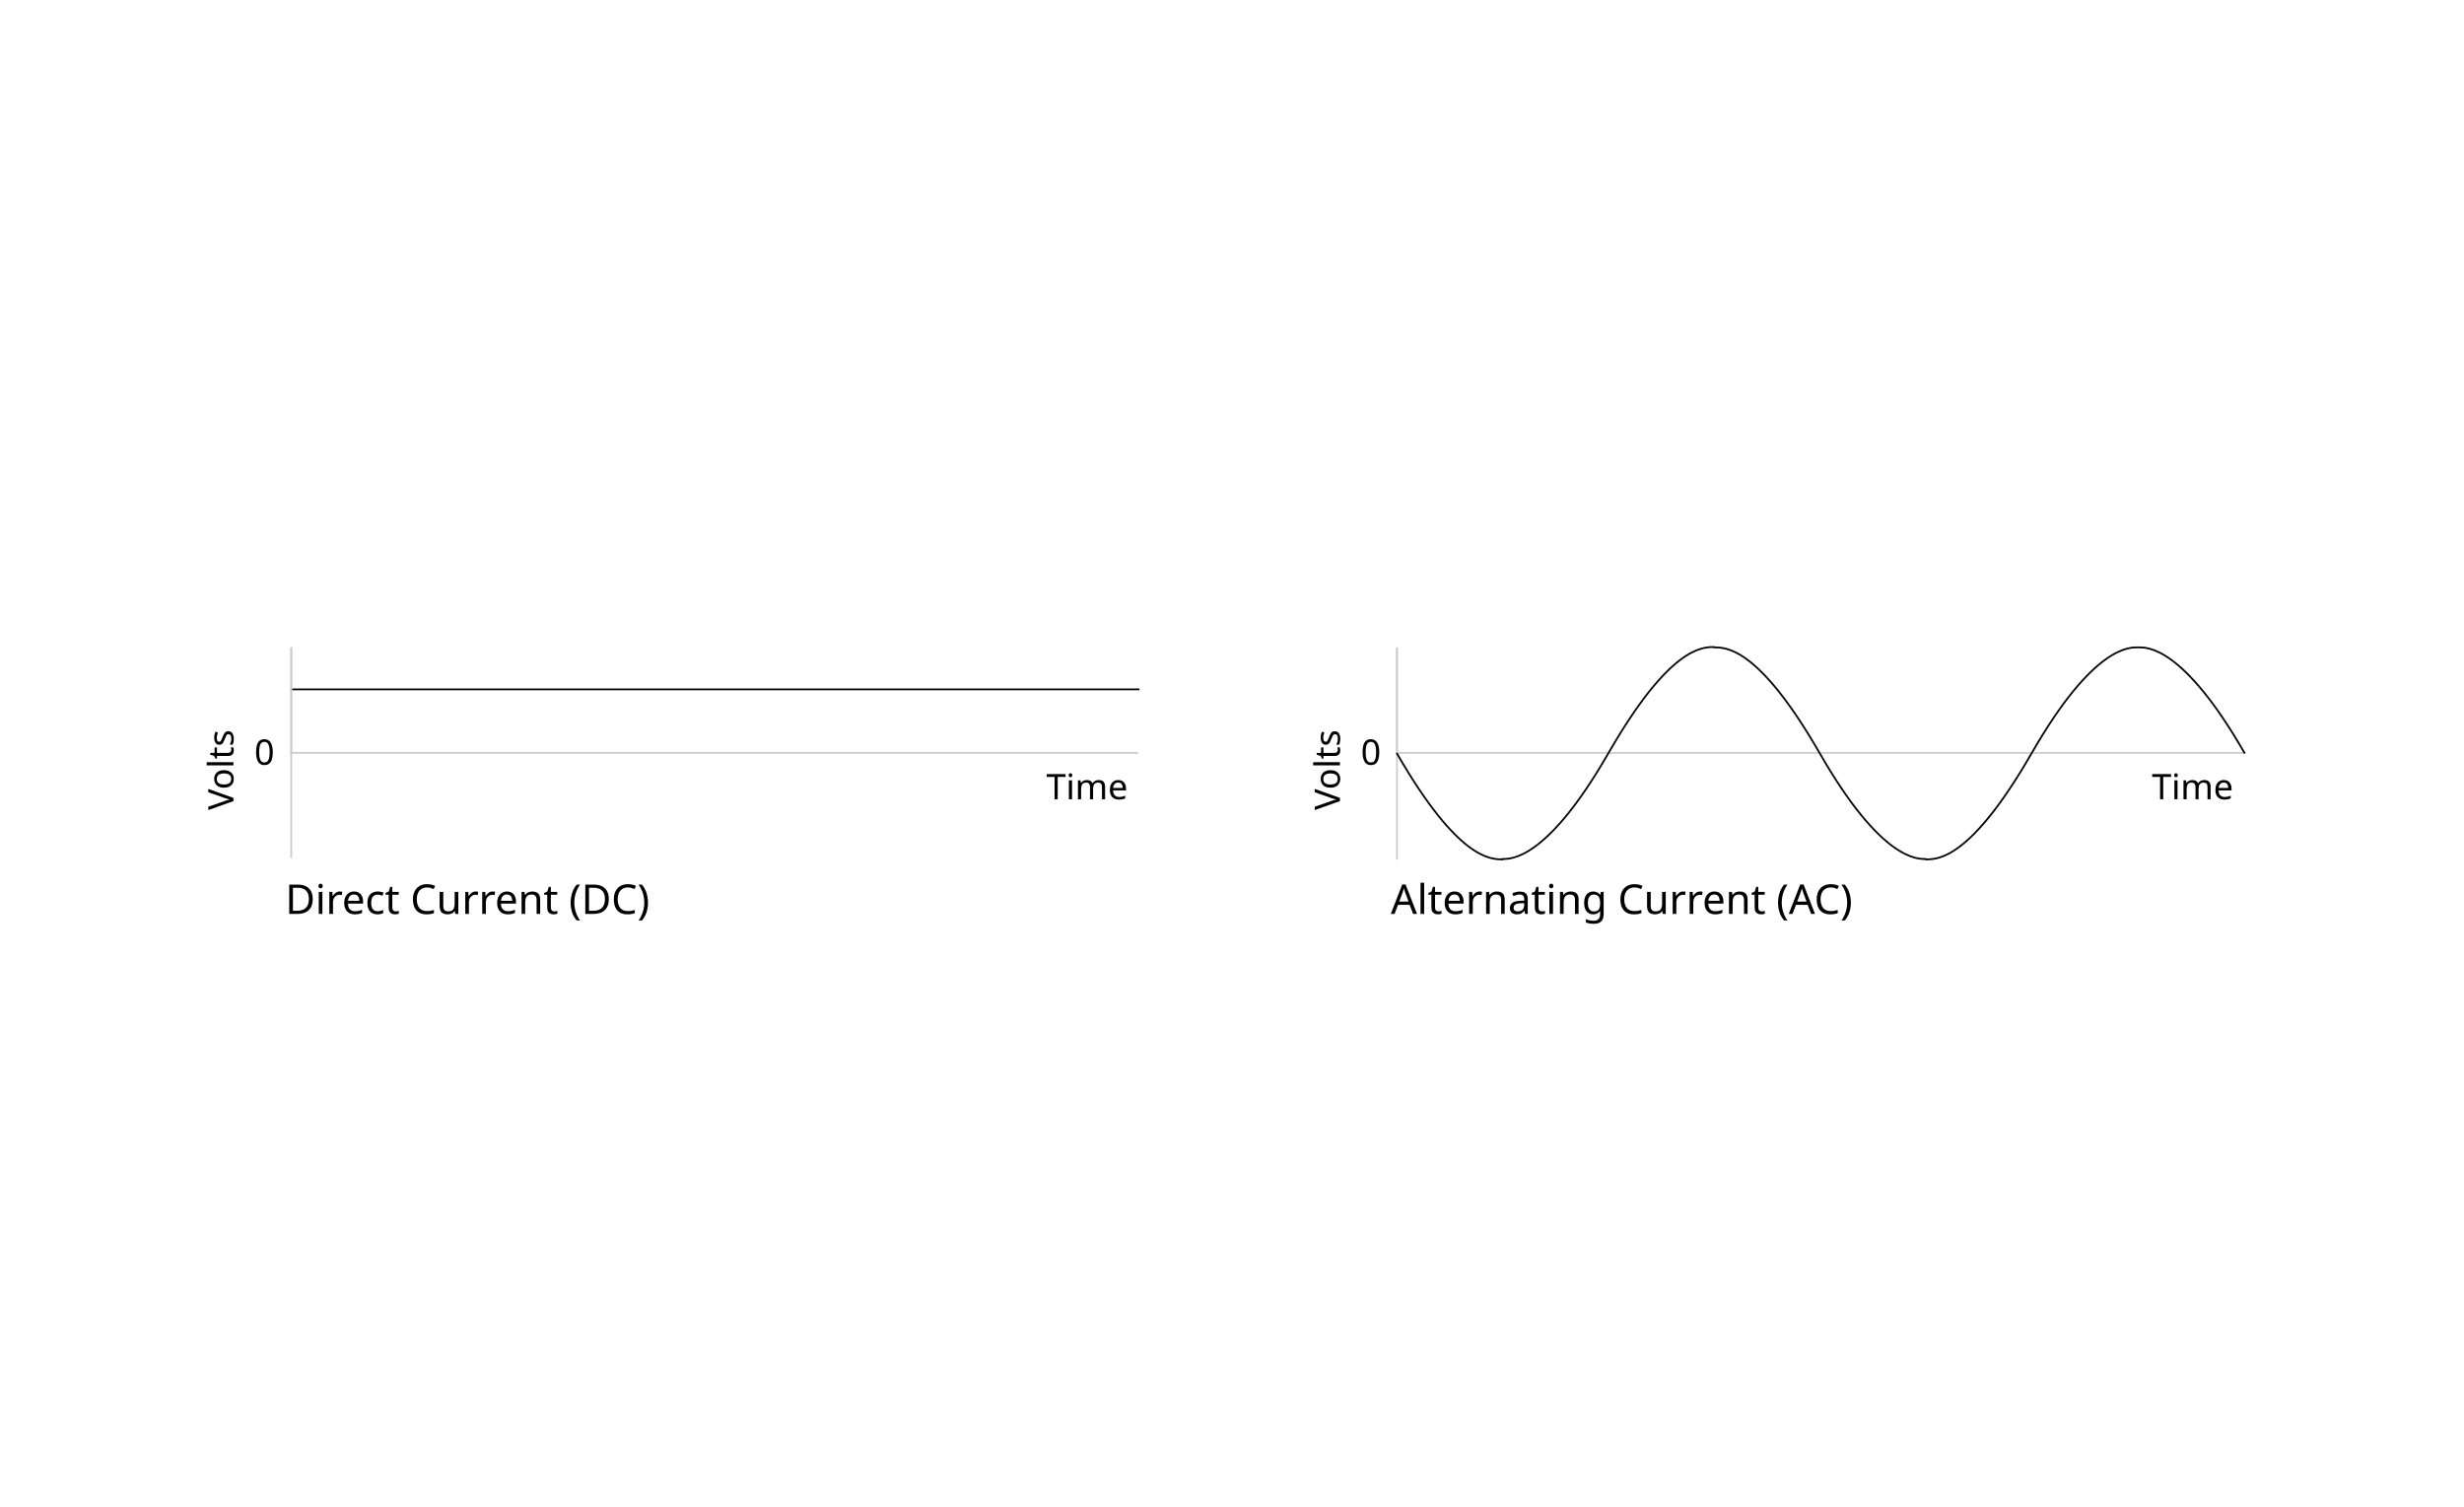
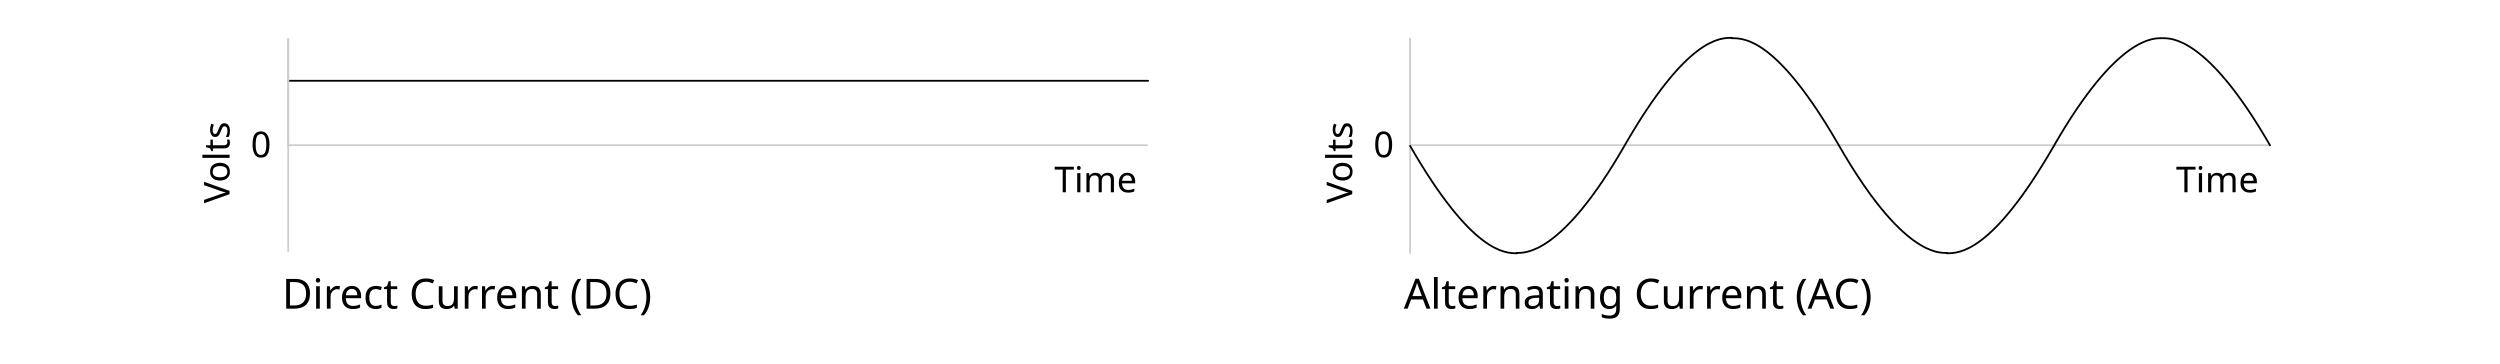
- <svg xmlns="http://www.w3.org/2000/svg" version="1.1" id="Layer_1" x="0px" y="0px" viewBox="0 0 687 420" enable-background="new 0 0 687 420" xml:space="preserve">
-   <line fill="none" stroke="#010101" stroke-width="0.5" stroke-linecap="round" x1="81.2" y1="192.2" x2="317.5" y2="192.2" />
-   <line fill="none" stroke="#CDCCCC" stroke-width="0.5" x1="81.2" y1="180.5" x2="81.2" y2="210.3" />
-   <path fill="none" stroke="#010101" stroke-width="0.117" d="M317.4,239.9" />
-   <path fill="none" stroke="#010101" stroke-width="0.117" d="M317.4,180.5" />
-   <line fill="none" stroke="#CDCCCC" stroke-width="0.5" x1="81.3" y1="209.9" x2="317.4" y2="209.9" />
+ <svg xmlns="http://www.w3.org/2000/svg" version="1.1" id="Layer_1" x="0px" y="0px" viewBox="0 0 687 100" enable-background="new 0 0 687 100" xml:space="preserve">
+   <line fill="none" stroke="#020202" stroke-width="0.5" stroke-linecap="round" x1="79.2" y1="22.2" x2="315.5" y2="22.2" />
+   <line fill="none" stroke="#CECCCC" stroke-width="0.5" x1="79.2" y1="10.5" x2="79.2" y2="40.3" />
+   <path fill="none" stroke="#020202" stroke-width="0.117" d="M315.4,69.9" />
+   <path fill="none" stroke="#020202" stroke-width="0.117" d="M315.4,10.5" />
+   <line fill="none" stroke="#CECCCC" stroke-width="0.5" x1="79.3" y1="39.9" x2="315.4" y2="39.9" />
  <g>
-     <text transform="matrix(1 0 0 1 291.7309 222.8428)" font-family="'TheSansMono-W3Light'" font-size="9.82">Time</text>
+     <text transform="matrix(1 0 0 1 289.7309 52.8428)" fill="#010101" font-family="'TheSansMono-W3Light'" font-size="9.82">Time</text>
  </g>
  <g>
-     <text transform="matrix(1 0 0 1 79.5365 254.8154)" fill="#010101" font-family="'TheSerif-HP5Plain'" font-size="11.457">Direct Current (DC)</text>
+     <text transform="matrix(1 0 0 1 77.5365 84.8154)" fill="#020202" font-family="'TheSerif-HP5Plain'" font-size="11.457">Direct Current (DC)</text>
  </g>
-   <line fill="none" stroke="#CDCCCC" stroke-width="0.5" x1="81.2" y1="180.5" x2="81.2" y2="210.3" />
-   <line fill="none" stroke="#CDCCCC" stroke-width="0.5" x1="81.2" y1="209.4" x2="81.2" y2="239.2" />
-   <line fill="none" stroke="#CDCCCC" stroke-width="0.5" x1="389.5" y1="180.5" x2="389.5" y2="210.3" />
-   <path fill="none" stroke="#010101" stroke-width="0.117" d="M625.7,239.9" />
-   <path fill="none" stroke="#010101" stroke-width="0.117" d="M625.7,180.5" />
-   <line fill="none" stroke="#CDCCCC" stroke-width="0.5" x1="389.5" y1="209.9" x2="625.7" y2="209.9" />
+   <line fill="none" stroke="#CECCCC" stroke-width="0.5" x1="79.2" y1="10.5" x2="79.2" y2="40.3" />
+   <line fill="none" stroke="#CECCCC" stroke-width="0.5" x1="79.2" y1="39.4" x2="79.2" y2="69.2" />
+   <line fill="none" stroke="#CECCCC" stroke-width="0.5" x1="387.5" y1="10.5" x2="387.5" y2="40.3" />
+   <path fill="none" stroke="#020202" stroke-width="0.117" d="M623.7,69.9" />
+   <path fill="none" stroke="#020202" stroke-width="0.117" d="M623.7,10.5" />
+   <line fill="none" stroke="#CECCCC" stroke-width="0.5" x1="387.5" y1="39.9" x2="623.7" y2="39.9" />
  <g>
-     <path fill="none" stroke="#010101" stroke-width="0.5" d="M596.2,180.5c2.2,0,12.3-0.7,29.7,29.6" />
+     <path fill="none" stroke="#020202" stroke-width="0.5" d="M594.2,10.5c2.2,0,12.3-0.7,29.7,29.6" />
  </g>
  <g>
-     <text transform="matrix(1 0 0 1 599.9662 222.8428)" font-family="'TheSansMono-W3Light'" font-size="9.82">Time</text>
+     <text transform="matrix(1 0 0 1 597.9662 52.8428)" fill="#010101" font-family="'TheSansMono-W3Light'" font-size="9.82">Time</text>
  </g>
  <g>
-     <text transform="matrix(0 -1 1 0 373.5961 225.8535)" font-family="'TheSansMono-W3Light'" font-size="9.82">Volts</text>
+     <text transform="matrix(0 -1 1 0 371.5961 55.8535)" fill="#010101" font-family="'TheSansMono-W3Light'" font-size="9.82">Volts</text>
  </g>
  <g>
-     <text transform="matrix(1 0 0 1 387.7719 254.8154)" fill="#010101" font-family="'TheSerif-HP5Plain'" font-size="11.457">Alternating Current (AC)</text>
+     <text transform="matrix(1 0 0 1 385.7719 84.8154)" fill="#020202" font-family="'TheSerif-HP5Plain'" font-size="11.457">Alternating Current (AC)</text>
  </g>
-   <line fill="none" stroke="#CDCCCC" stroke-width="0.5" x1="389.5" y1="180.5" x2="389.5" y2="210.3" />
-   <line fill="none" stroke="#CDCCCC" stroke-width="0.5" x1="389.5" y1="209.9" x2="389.5" y2="239.7" />
+   <line fill="none" stroke="#CECCCC" stroke-width="0.5" x1="387.5" y1="10.5" x2="387.5" y2="40.3" />
+   <line fill="none" stroke="#CECCCC" stroke-width="0.5" x1="387.5" y1="39.9" x2="387.5" y2="69.7" />
  <g>
-     <path fill="none" stroke="#010101" stroke-width="0.5" stroke-linecap="round" d="M389.5,210.1c17,29.5,26.1,29.5,29.4,29.5" />
-     <path fill="none" stroke="#010101" stroke-width="0.5" stroke-linecap="round" d="M418.8,239.5c2.2,0,12.3,0.7,29.7-29.6   c17-29.5,26.1-29.5,29.4-29.5" />
-     <path fill="none" stroke="#010101" stroke-width="0.5" stroke-linecap="round" d="M596.1,180.5c-2.2,0-12.3-0.7-29.7,29.6   c-17,29.5-26.1,29.5-29.4,29.5" />
-     <path fill="none" stroke="#010101" stroke-width="0.5" stroke-linecap="round" d="M537,239.5c-2.2,0-12.3,0.7-29.7-29.6   c-17-29.5-26.1-29.4-29.4-29.4" />
+     <path fill="none" stroke="#020202" stroke-width="0.5" stroke-linecap="round" d="M387.5,40.1c17,29.5,26.1,29.5,29.4,29.5" />
+     <path fill="none" stroke="#020202" stroke-width="0.5" stroke-linecap="round" d="M416.8,69.5c2.2,0,12.3,0.7,29.7-29.6   c17-29.5,26.1-29.5,29.4-29.5" />
+     <path fill="none" stroke="#020202" stroke-width="0.5" stroke-linecap="round" d="M594.1,10.5c-2.2,0-12.3-0.7-29.7,29.6   c-17,29.5-26.1,29.5-29.4,29.5" />
+     <path fill="none" stroke="#020202" stroke-width="0.5" stroke-linecap="round" d="M535,69.5c-2.2,0-12.3,0.7-29.7-29.6   c-17-29.5-26.1-29.4-29.4-29.4" />
  </g>
  <g>
-     <text transform="matrix(1 0 0 1 379.4213 213.2256)" font-family="'TheSansMono-W3Light'" font-size="9.82">0</text>
+     <text transform="matrix(1 0 0 1 377.4213 43.2256)" fill="#010101" font-family="'TheSansMono-W3Light'" font-size="9.82">0</text>
  </g>
  <g>
-     <text transform="matrix(0 -1 1 0 65.0902 225.8535)" font-family="'TheSansMono-W3Light'" font-size="9.82">Volts</text>
+     <text transform="matrix(0 -1 1 0 63.0902 55.8535)" fill="#010101" font-family="'TheSansMono-W3Light'" font-size="9.82">Volts</text>
  </g>
  <g>
-     <text transform="matrix(1 0 0 1 70.9135 213.2256)" font-family="'TheSansMono-W3Light'" font-size="9.82">0</text>
+     <text transform="matrix(1 0 0 1 68.9135 43.2256)" fill="#010101" font-family="'TheSansMono-W3Light'" font-size="9.82">0</text>
  </g>
</svg>
